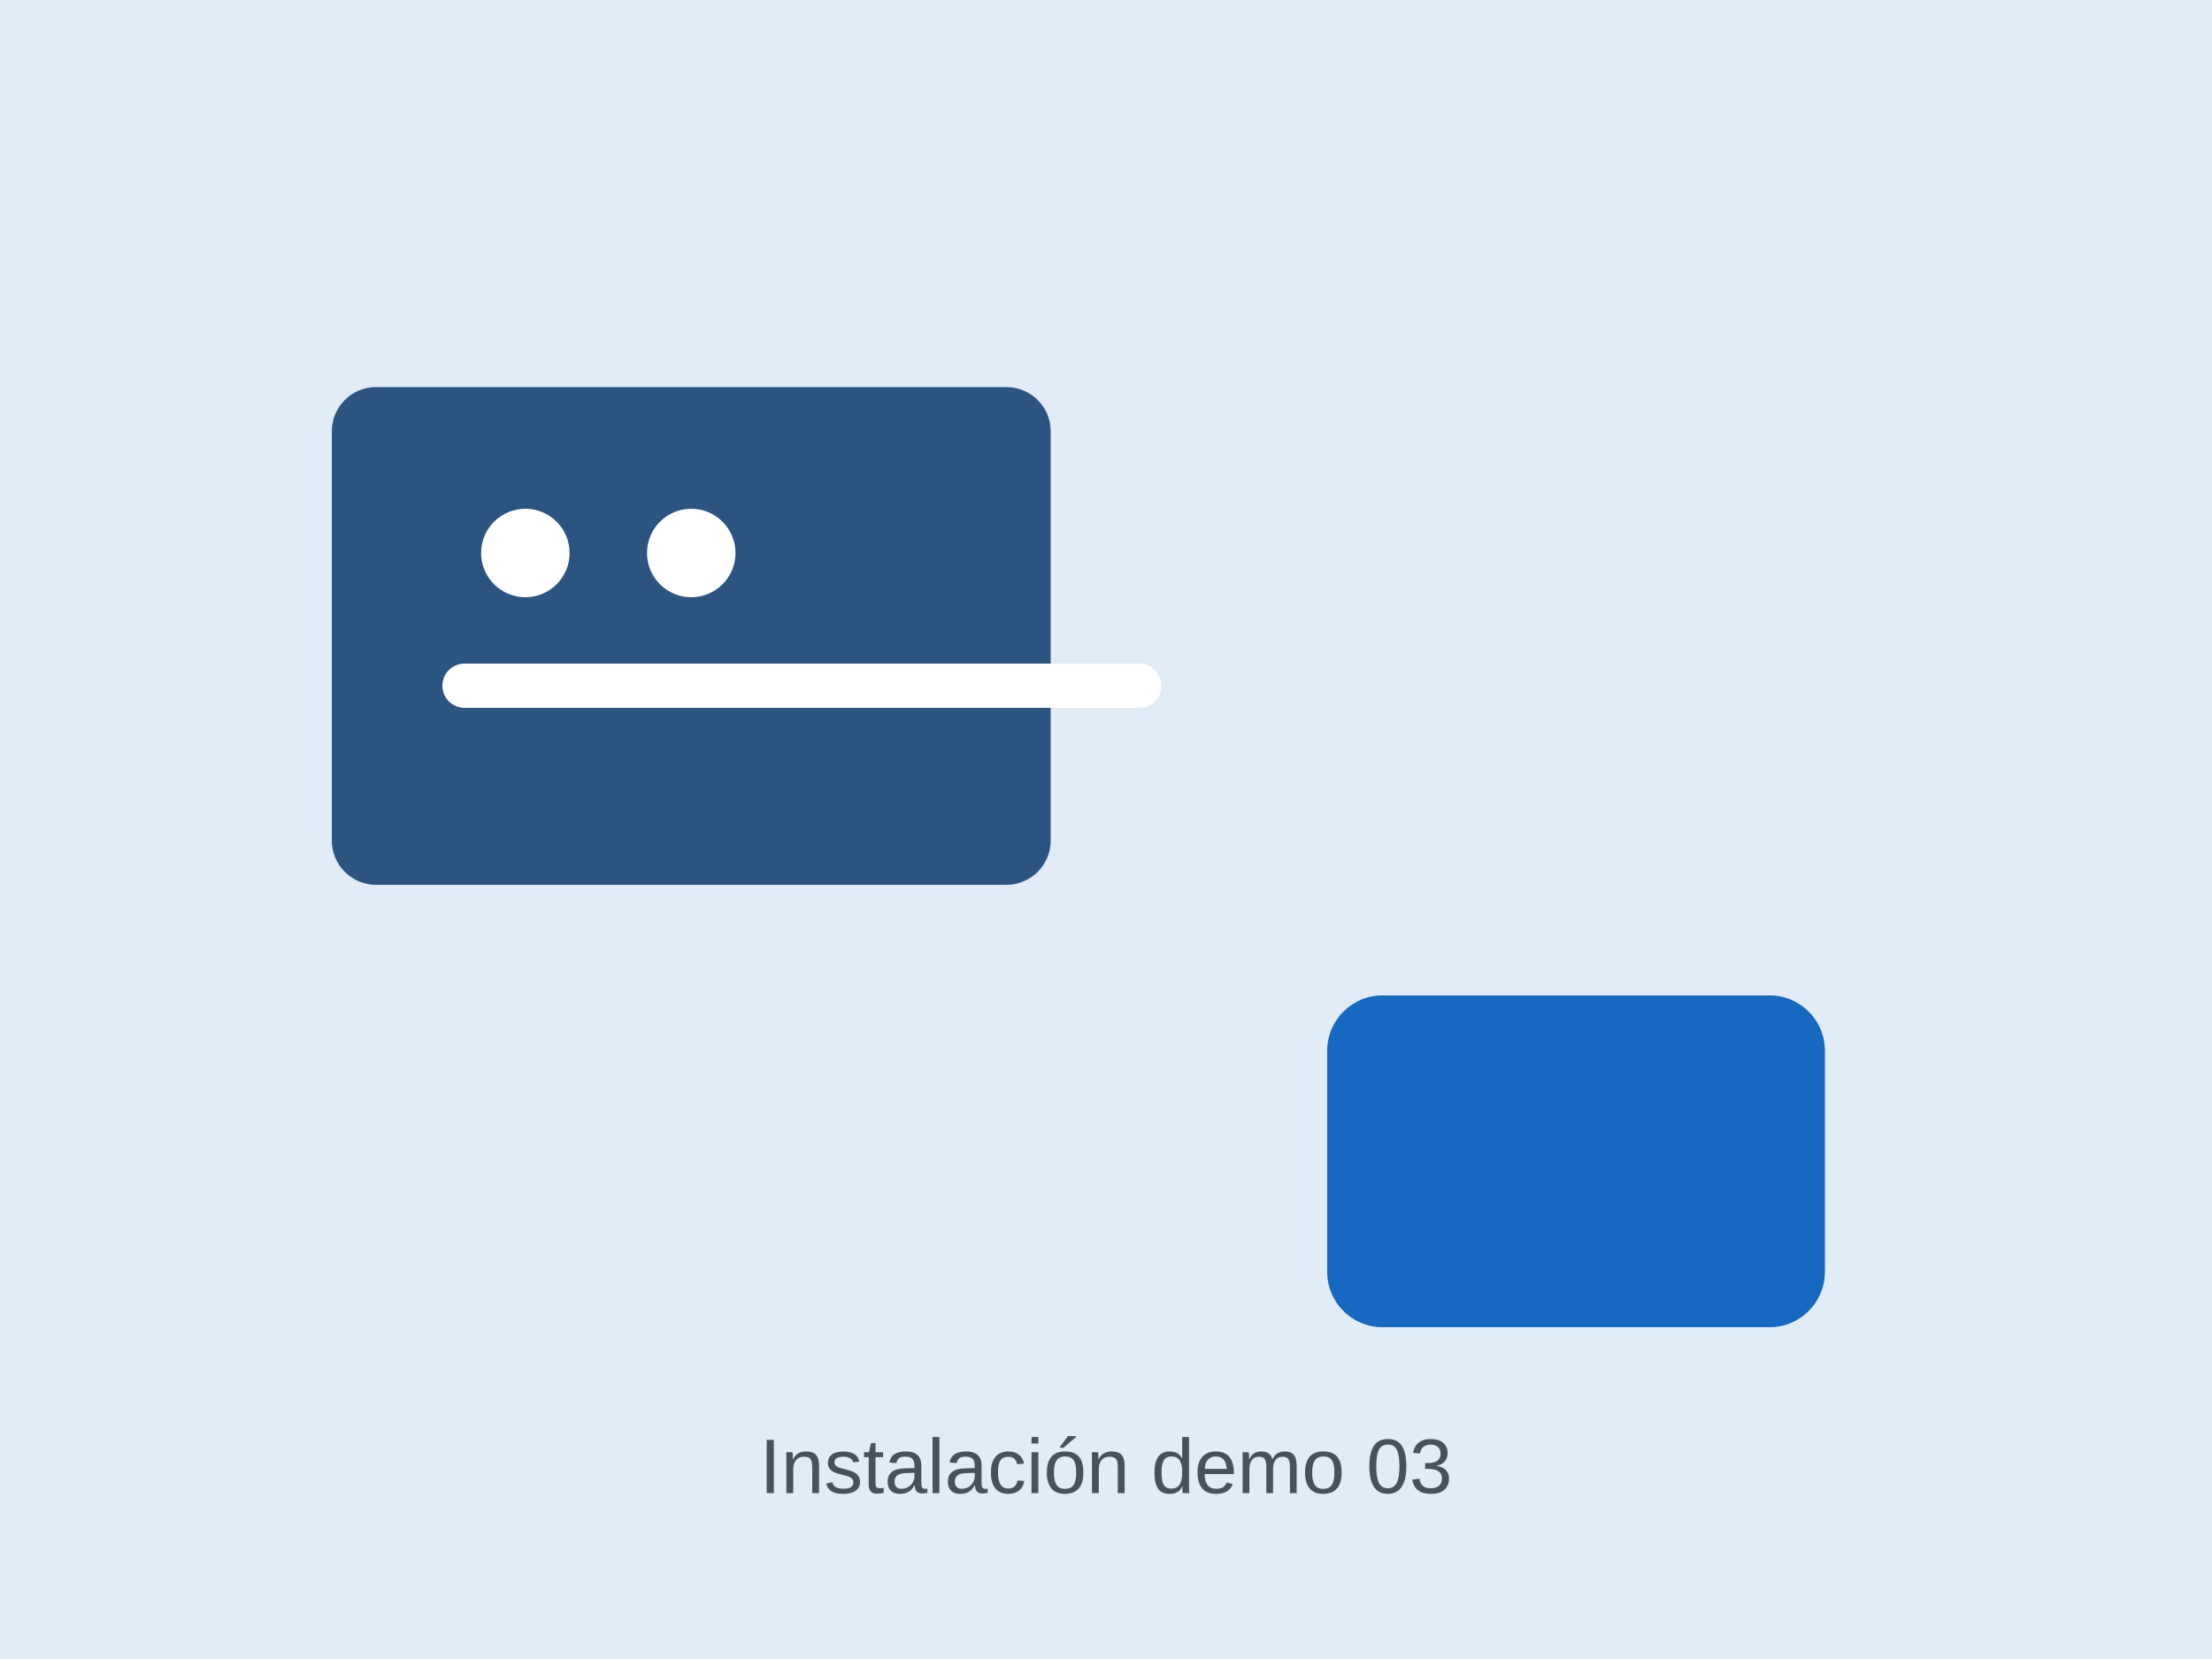
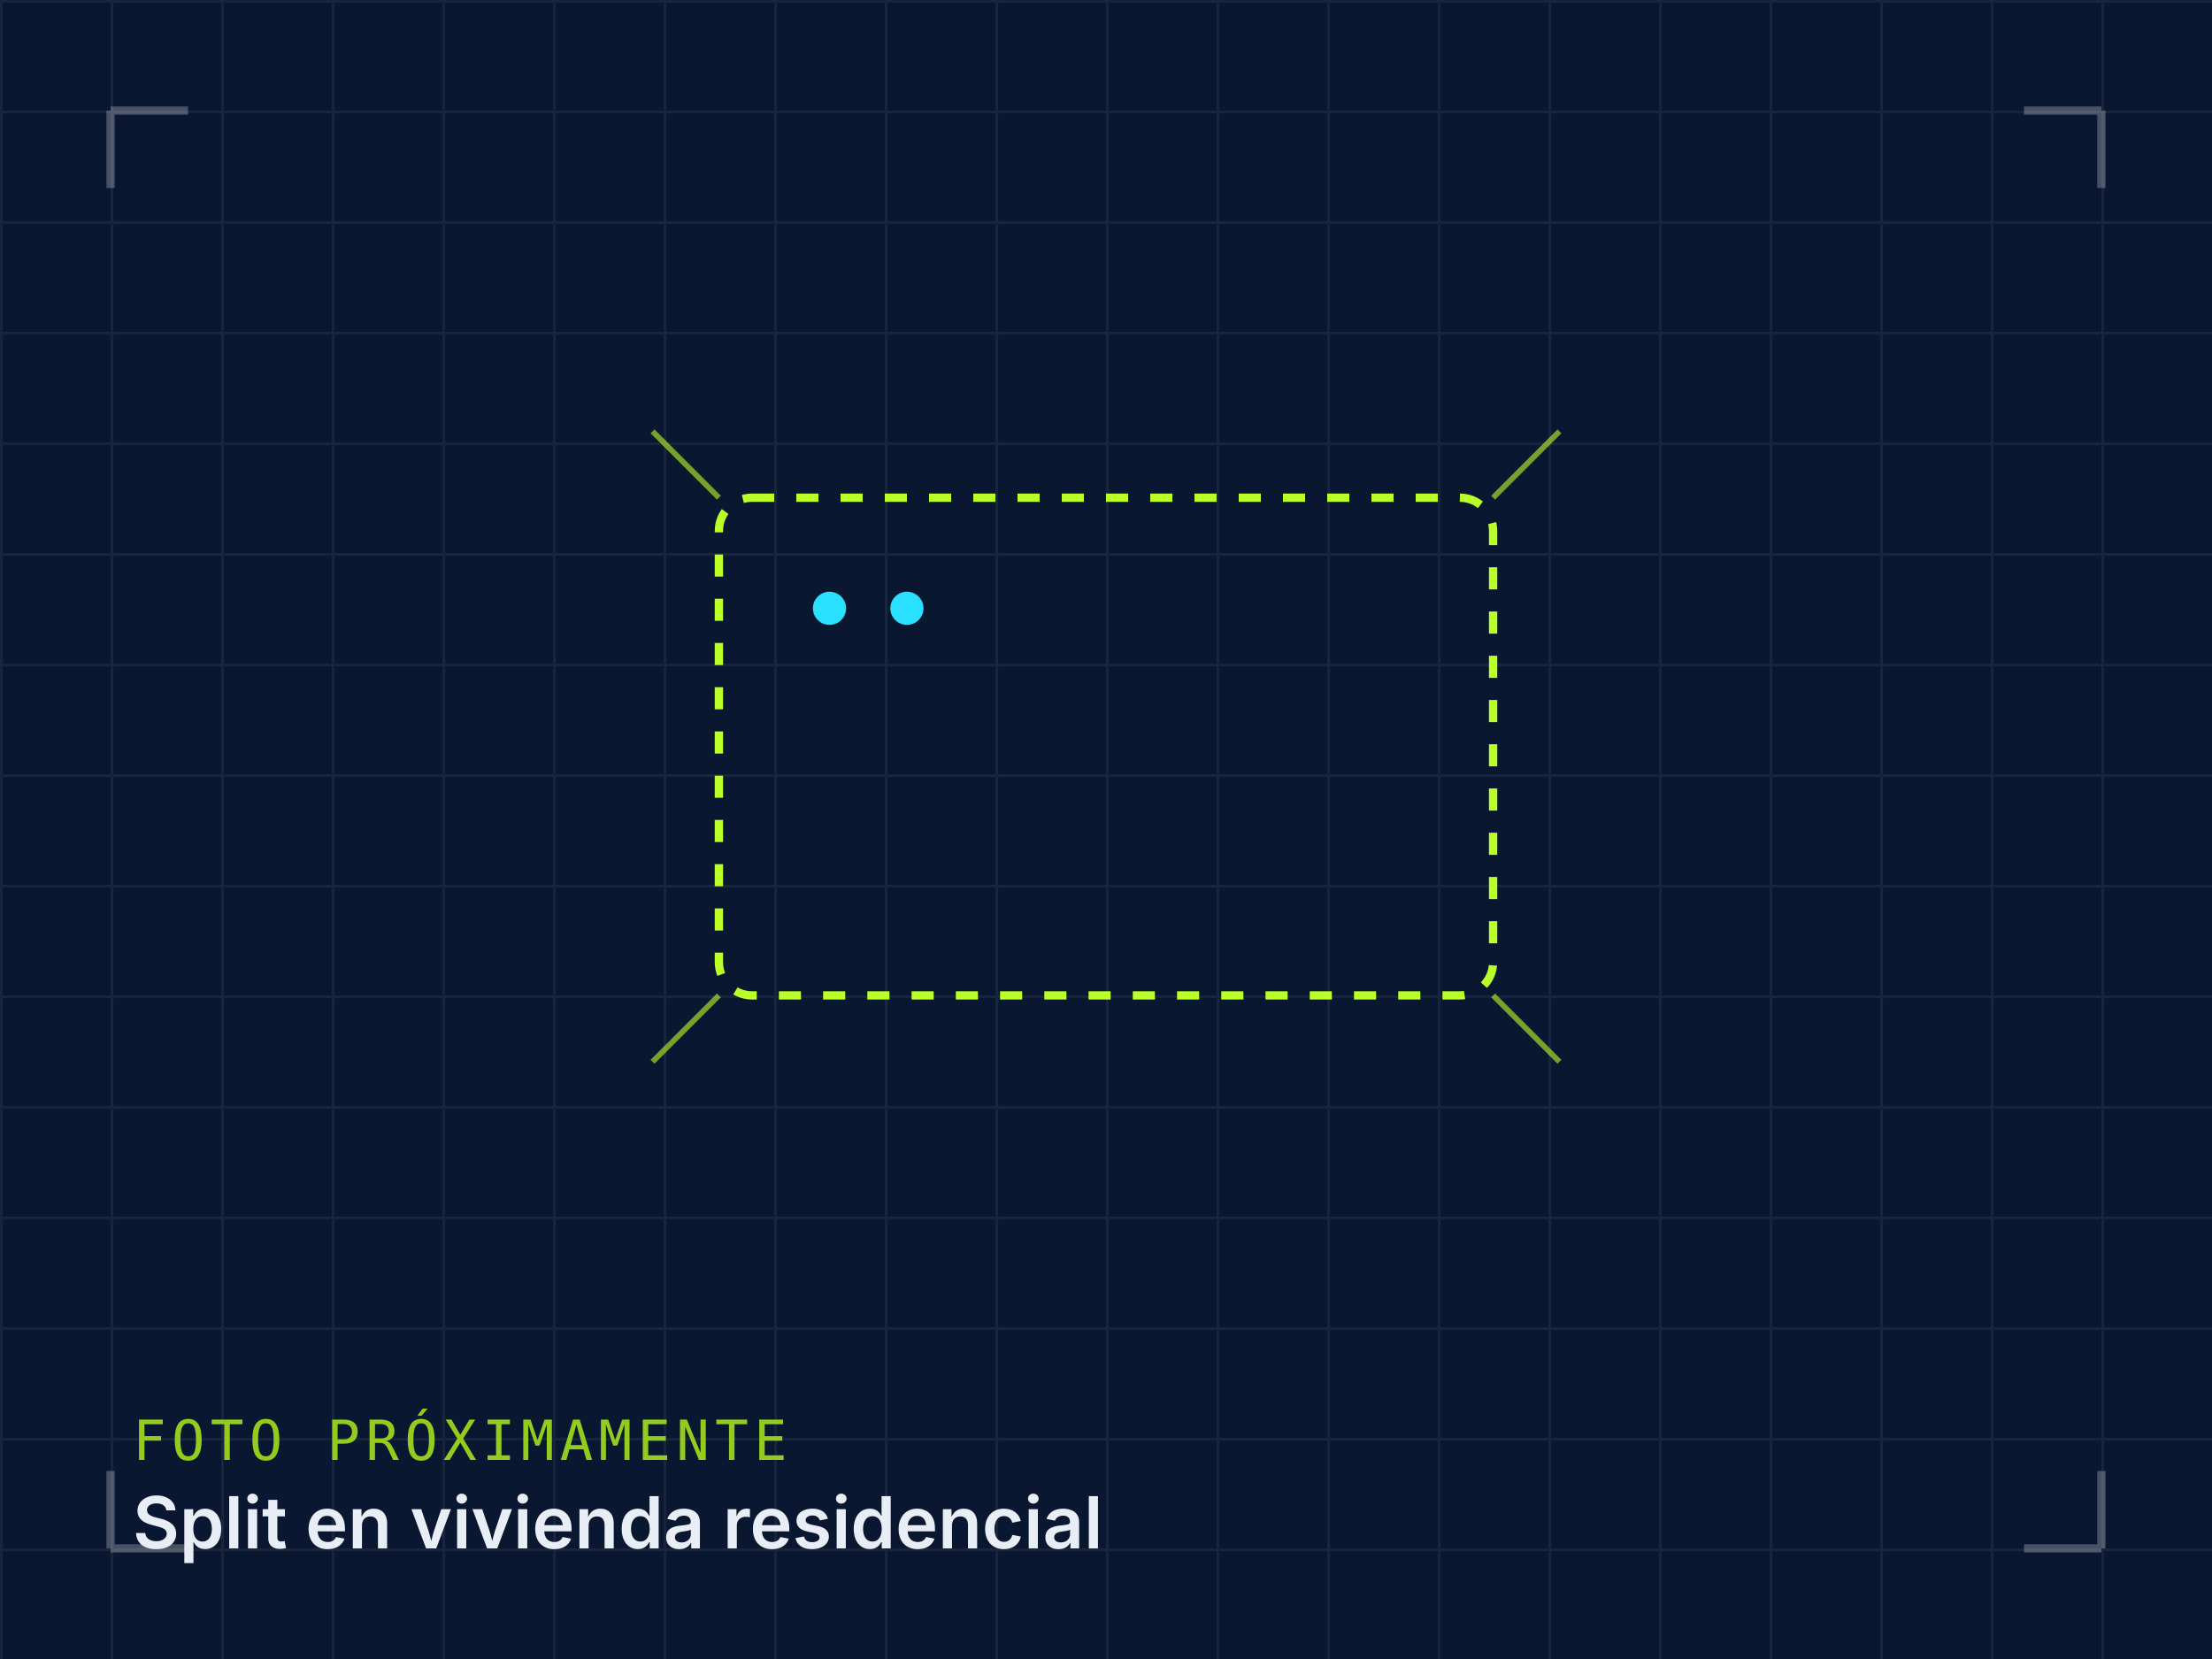
- <svg xmlns="http://www.w3.org/2000/svg" viewBox="0 0 400 300" width="400" height="300">
-   <rect width="400" height="300" fill="#e2ecf7" />
-   <rect x="60" y="70" width="130" height="90" rx="8" fill="#0b3a6b" opacity="0.85" />
-   <circle cx="95" cy="100" r="8" fill="#ffffff" />
-   <circle cx="125" cy="100" r="8" fill="#ffffff" />
-   <rect x="80" y="120" width="130" height="8" rx="4" fill="#ffffff" />
-   <rect x="240" y="180" width="90" height="60" rx="10" fill="#1668c1" />
-   <text x="200" y="270" font-family="Arial, sans-serif" font-size="14" fill="#48525c" text-anchor="middle">Instalación demo 03</text>
+ <svg xmlns="http://www.w3.org/2000/svg" viewBox="0 0 400 300" width="400" height="300" role="img" aria-label="Split en vivienda residencial">
+   <defs>
+     <pattern id="grid" width="20" height="20" patternUnits="userSpaceOnUse">
+       <path d="M 20 0 L 0 0 0 20" fill="none" stroke="#ffffff" stroke-opacity="0.06" stroke-width="1" />
+     </pattern>
+   </defs>
+   <rect width="400" height="300" fill="#0a1730" />
+   <rect width="400" height="300" fill="url(#grid)" />
+   <rect x="130" y="90" width="140" height="90" rx="6" fill="none" stroke="#baff29" stroke-width="1.5" stroke-dasharray="4 4" />
+   <circle cx="150" cy="110" r="3" fill="#29e0ff" />
+   <circle cx="164" cy="110" r="3" fill="#29e0ff" />
+   <line x1="130" y1="90" x2="118" y2="78" stroke="#baff29" stroke-width="1" opacity="0.6" />
+   <line x1="270" y1="90" x2="282" y2="78" stroke="#baff29" stroke-width="1" opacity="0.6" />
+   <line x1="130" y1="180" x2="118" y2="192" stroke="#baff29" stroke-width="1" opacity="0.6" />
+   <line x1="270" y1="180" x2="282" y2="192" stroke="#baff29" stroke-width="1" opacity="0.6" />
+   <path d="M20 20 L20 34 M20 20 L34 20" stroke="#ffffff" stroke-opacity="0.25" stroke-width="1.5" fill="none" />
+   <path d="M380 20 L380 34 M380 20 L366 20" stroke="#ffffff" stroke-opacity="0.25" stroke-width="1.5" fill="none" />
+   <path d="M20 280 L20 266 M20 280 L34 280" stroke="#ffffff" stroke-opacity="0.25" stroke-width="1.5" fill="none" />
+   <path d="M380 280 L380 266 M380 280 L366 280" stroke="#ffffff" stroke-opacity="0.25" stroke-width="1.5" fill="none" />
+   <text x="24" y="264" font-family="IBM Plex Mono, monospace" font-size="10" letter-spacing="1" fill="#93cc1f">FOTO PRÓXIMAMENTE</text>
+   <text x="24" y="280" font-family="Inter, sans-serif" font-size="13" font-weight="600" fill="#e9edf5">Split en vivienda residencial</text>
</svg>
